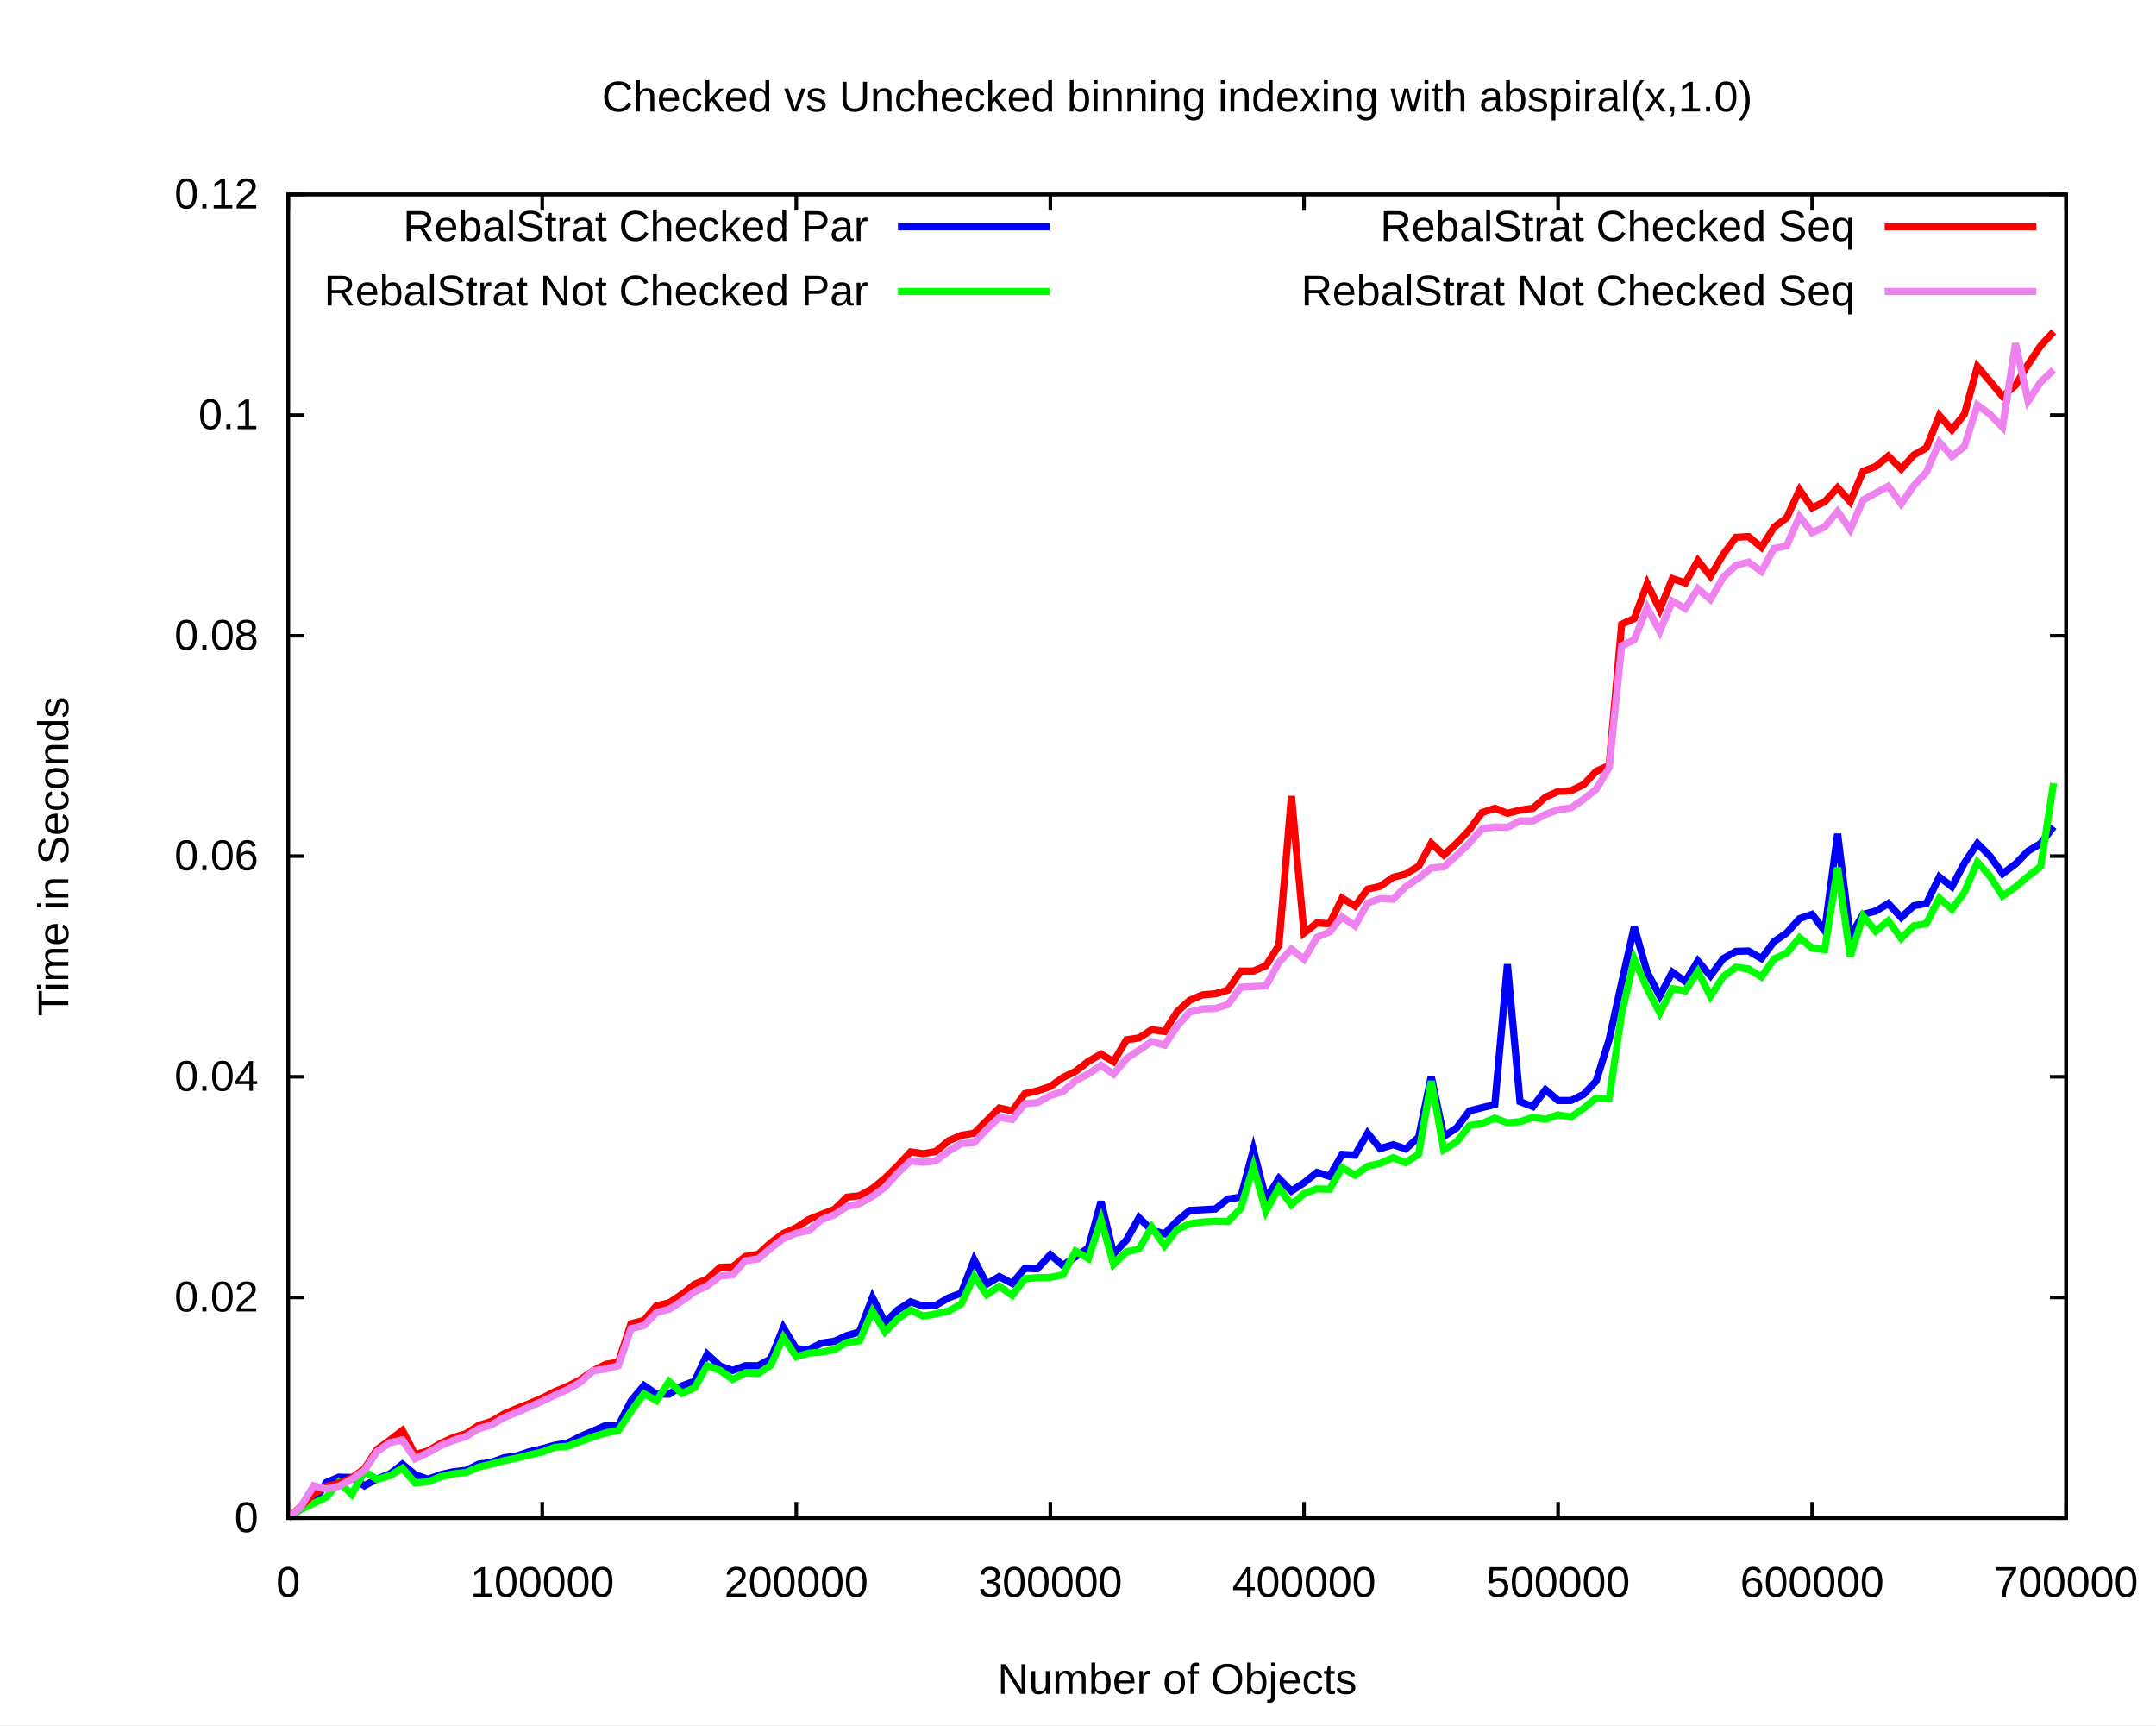
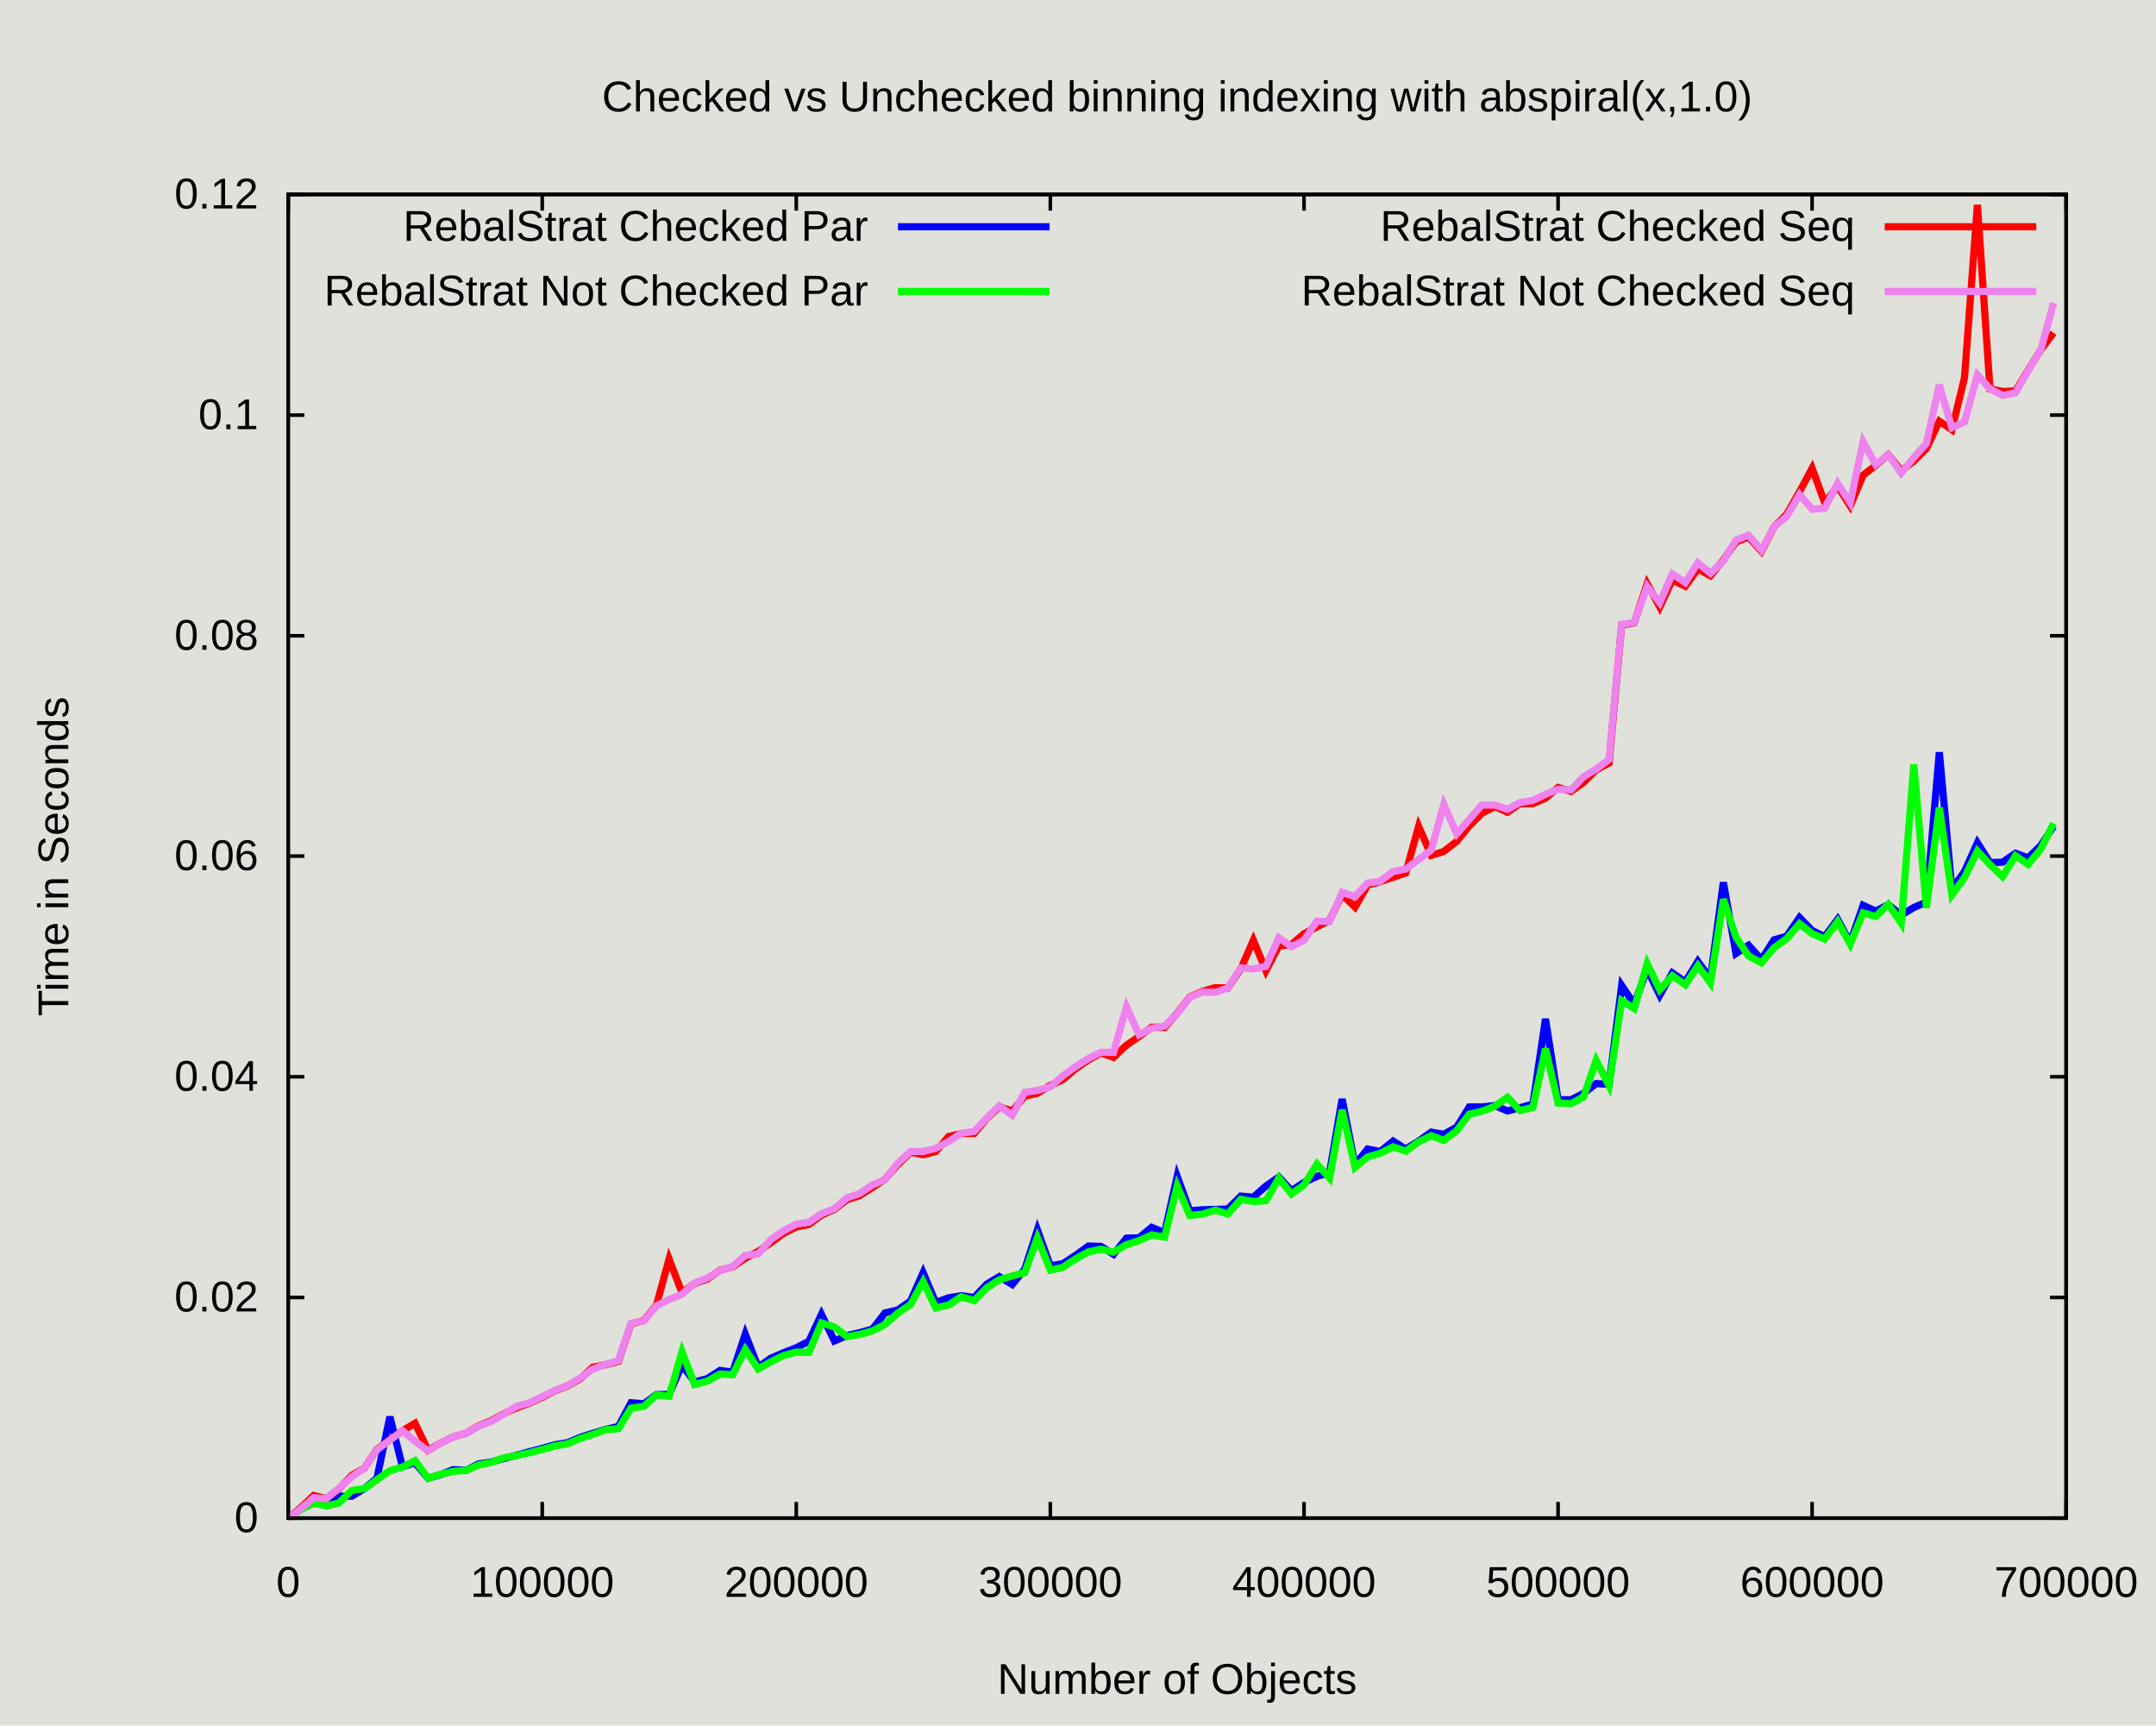
<svg xmlns="http://www.w3.org/2000/svg" xmlns:xlink="http://www.w3.org/1999/xlink" width="600" height="480" viewBox="0 0 600 480">
  <g id="gnuplot_canvas">
-     <rect x="0" y="0" width="600" height="480" fill="#ffffff" />
+     <rect x="0" y="0" width="600" height="480" fill="#e1e1db" />
    <defs>
      <circle id="gpDot" r="0.5" stroke-width="0.5" stroke="currentColor" />
      <path id="gpPt0" stroke-width="0.222" stroke="currentColor" d="M-1,0 h2 M0,-1 v2" />
      <path id="gpPt1" stroke-width="0.222" stroke="currentColor" d="M-1,-1 L1,1 M1,-1 L-1,1" />
      <path id="gpPt2" stroke-width="0.222" stroke="currentColor" d="M-1,0 L1,0 M0,-1 L0,1 M-1,-1 L1,1 M-1,1 L1,-1" />
      <rect id="gpPt3" stroke-width="0.222" stroke="currentColor" x="-1" y="-1" width="2" height="2" />
      <rect id="gpPt4" stroke-width="0.222" stroke="currentColor" fill="currentColor" x="-1" y="-1" width="2" height="2" />
      <circle id="gpPt5" stroke-width="0.222" stroke="currentColor" cx="0" cy="0" r="1" />
      <use xlink:href="#gpPt5" id="gpPt6" fill="currentColor" stroke="none" />
      <path id="gpPt7" stroke-width="0.222" stroke="currentColor" d="M0,-1.33 L-1.33,0.67 L1.33,0.67 z" />
      <use xlink:href="#gpPt7" id="gpPt8" fill="currentColor" stroke="none" />
      <use xlink:href="#gpPt7" id="gpPt9" stroke="currentColor" transform="rotate(180)" />
      <use xlink:href="#gpPt9" id="gpPt10" fill="currentColor" stroke="none" />
      <use xlink:href="#gpPt3" id="gpPt11" stroke="currentColor" transform="rotate(45)" />
      <use xlink:href="#gpPt11" id="gpPt12" fill="currentColor" stroke="none" />
      <path id="gpPt13" stroke-width="0.222" stroke="currentColor" d="M0,1.330 L1.265,0.411 L0.782,-1.067 L-0.782,-1.076 L-1.265,0.411 z" />
      <use xlink:href="#gpPt13" id="gpPt14" fill="currentColor" stroke="none" />
      <filter id="textbox" filterUnits="objectBoundingBox" x="0" y="0" height="1" width="1">
-         <feFlood flood-color="#FFFFFF" flood-opacity="1" result="bgnd" />
+         <feFlood flood-color="#E1E1DB" flood-opacity="1" result="bgnd" />
        <feComposite in="SourceGraphic" in2="bgnd" operator="atop" />
      </filter>
      <filter id="greybox" filterUnits="objectBoundingBox" x="0" y="0" height="1" width="1">
        <feFlood flood-color="lightgrey" flood-opacity="1" result="grey" />
        <feComposite in="SourceGraphic" in2="grey" operator="atop" />
      </filter>
    </defs>
-     <g fill="none" color="#FFFFFF" stroke="currentColor" stroke-width="1.00" stroke-linecap="butt" stroke-linejoin="miter">
+     <g fill="none" color="#E1E1DB" stroke="currentColor" stroke-width="1.00" stroke-linecap="butt" stroke-linejoin="miter">
</g>
    <g fill="none" color="black" stroke="currentColor" stroke-width="1.00" stroke-linecap="butt" stroke-linejoin="miter">
      <path stroke="rgb(  0,   0,   0)" d="M80.2,422.4 L84.7,422.4 M575.0,422.4 L570.5,422.4  " />
      <g transform="translate(71.9,426.3)" stroke="none" fill="rgb(0,0,0)" font-family="Arial" font-size="12.00" text-anchor="end">
        <text>
          <tspan font-family="Arial"> 0</tspan>
        </text>
      </g>
    </g>
    <g fill="none" color="black" stroke="currentColor" stroke-width="1.00" stroke-linecap="butt" stroke-linejoin="miter">
      <path stroke="rgb(  0,   0,   0)" d="M80.2,361.0 L84.7,361.0 M575.0,361.0 L570.5,361.0  " />
      <g transform="translate(71.9,364.9)" stroke="none" fill="rgb(0,0,0)" font-family="Arial" font-size="12.00" text-anchor="end">
        <text>
          <tspan font-family="Arial"> 0.02</tspan>
        </text>
      </g>
    </g>
    <g fill="none" color="black" stroke="currentColor" stroke-width="1.00" stroke-linecap="butt" stroke-linejoin="miter">
      <path stroke="rgb(  0,   0,   0)" d="M80.2,299.6 L84.7,299.6 M575.0,299.6 L570.5,299.6  " />
      <g transform="translate(71.9,303.5)" stroke="none" fill="rgb(0,0,0)" font-family="Arial" font-size="12.00" text-anchor="end">
        <text>
          <tspan font-family="Arial"> 0.04</tspan>
        </text>
      </g>
    </g>
    <g fill="none" color="black" stroke="currentColor" stroke-width="1.00" stroke-linecap="butt" stroke-linejoin="miter">
      <path stroke="rgb(  0,   0,   0)" d="M80.2,238.2 L84.7,238.2 M575.0,238.2 L570.5,238.2  " />
      <g transform="translate(71.9,242.1)" stroke="none" fill="rgb(0,0,0)" font-family="Arial" font-size="12.00" text-anchor="end">
        <text>
          <tspan font-family="Arial"> 0.06</tspan>
        </text>
      </g>
    </g>
    <g fill="none" color="black" stroke="currentColor" stroke-width="1.00" stroke-linecap="butt" stroke-linejoin="miter">
      <path stroke="rgb(  0,   0,   0)" d="M80.2,176.9 L84.7,176.9 M575.0,176.9 L570.5,176.9  " />
      <g transform="translate(71.9,180.8)" stroke="none" fill="rgb(0,0,0)" font-family="Arial" font-size="12.00" text-anchor="end">
        <text>
          <tspan font-family="Arial"> 0.08</tspan>
        </text>
      </g>
    </g>
    <g fill="none" color="black" stroke="currentColor" stroke-width="1.00" stroke-linecap="butt" stroke-linejoin="miter">
      <path stroke="rgb(  0,   0,   0)" d="M80.2,115.5 L84.7,115.5 M575.0,115.5 L570.5,115.5  " />
      <g transform="translate(71.9,119.4)" stroke="none" fill="rgb(0,0,0)" font-family="Arial" font-size="12.00" text-anchor="end">
        <text>
          <tspan font-family="Arial"> 0.1</tspan>
        </text>
      </g>
    </g>
    <g fill="none" color="black" stroke="currentColor" stroke-width="1.00" stroke-linecap="butt" stroke-linejoin="miter">
      <path stroke="rgb(  0,   0,   0)" d="M80.2,54.1 L84.7,54.1 M575.0,54.1 L570.5,54.1  " />
      <g transform="translate(71.9,58.0)" stroke="none" fill="rgb(0,0,0)" font-family="Arial" font-size="12.00" text-anchor="end">
        <text>
          <tspan font-family="Arial"> 0.12</tspan>
        </text>
      </g>
    </g>
    <g fill="none" color="black" stroke="currentColor" stroke-width="1.00" stroke-linecap="butt" stroke-linejoin="miter">
      <path stroke="rgb(  0,   0,   0)" d="M80.2,422.4 L80.2,417.9 M80.2,54.1 L80.2,58.6  " />
      <g transform="translate(80.2,444.3)" stroke="none" fill="rgb(0,0,0)" font-family="Arial" font-size="12.00" text-anchor="middle">
        <text>
          <tspan font-family="Arial"> 0</tspan>
        </text>
      </g>
    </g>
    <g fill="none" color="black" stroke="currentColor" stroke-width="1.00" stroke-linecap="butt" stroke-linejoin="miter">
      <path stroke="rgb(  0,   0,   0)" d="M150.9,422.4 L150.9,417.9 M150.9,54.1 L150.9,58.6  " />
      <g transform="translate(150.9,444.3)" stroke="none" fill="rgb(0,0,0)" font-family="Arial" font-size="12.00" text-anchor="middle">
        <text>
          <tspan font-family="Arial"> 100000</tspan>
        </text>
      </g>
    </g>
    <g fill="none" color="black" stroke="currentColor" stroke-width="1.00" stroke-linecap="butt" stroke-linejoin="miter">
      <path stroke="rgb(  0,   0,   0)" d="M221.6,422.4 L221.6,417.9 M221.6,54.1 L221.6,58.6  " />
      <g transform="translate(221.6,444.3)" stroke="none" fill="rgb(0,0,0)" font-family="Arial" font-size="12.00" text-anchor="middle">
        <text>
          <tspan font-family="Arial"> 200000</tspan>
        </text>
      </g>
    </g>
    <g fill="none" color="black" stroke="currentColor" stroke-width="1.00" stroke-linecap="butt" stroke-linejoin="miter">
      <path stroke="rgb(  0,   0,   0)" d="M292.3,422.4 L292.3,417.9 M292.3,54.1 L292.3,58.6  " />
      <g transform="translate(292.3,444.3)" stroke="none" fill="rgb(0,0,0)" font-family="Arial" font-size="12.00" text-anchor="middle">
        <text>
          <tspan font-family="Arial"> 300000</tspan>
        </text>
      </g>
    </g>
    <g fill="none" color="black" stroke="currentColor" stroke-width="1.00" stroke-linecap="butt" stroke-linejoin="miter">
      <path stroke="rgb(  0,   0,   0)" d="M362.9,422.4 L362.9,417.9 M362.9,54.1 L362.9,58.6  " />
      <g transform="translate(362.9,444.3)" stroke="none" fill="rgb(0,0,0)" font-family="Arial" font-size="12.00" text-anchor="middle">
        <text>
          <tspan font-family="Arial"> 400000</tspan>
        </text>
      </g>
    </g>
    <g fill="none" color="black" stroke="currentColor" stroke-width="1.00" stroke-linecap="butt" stroke-linejoin="miter">
      <path stroke="rgb(  0,   0,   0)" d="M433.6,422.4 L433.6,417.9 M433.6,54.1 L433.6,58.6  " />
      <g transform="translate(433.6,444.3)" stroke="none" fill="rgb(0,0,0)" font-family="Arial" font-size="12.00" text-anchor="middle">
        <text>
          <tspan font-family="Arial"> 500000</tspan>
        </text>
      </g>
    </g>
    <g fill="none" color="black" stroke="currentColor" stroke-width="1.00" stroke-linecap="butt" stroke-linejoin="miter">
      <path stroke="rgb(  0,   0,   0)" d="M504.3,422.4 L504.3,417.9 M504.3,54.1 L504.3,58.6  " />
      <g transform="translate(504.3,444.3)" stroke="none" fill="rgb(0,0,0)" font-family="Arial" font-size="12.00" text-anchor="middle">
        <text>
          <tspan font-family="Arial"> 600000</tspan>
        </text>
      </g>
    </g>
    <g fill="none" color="black" stroke="currentColor" stroke-width="1.00" stroke-linecap="butt" stroke-linejoin="miter">
      <path stroke="rgb(  0,   0,   0)" d="M575.0,422.4 L575.0,417.9 M575.0,54.1 L575.0,58.6  " />
      <g transform="translate(575.0,444.3)" stroke="none" fill="rgb(0,0,0)" font-family="Arial" font-size="12.00" text-anchor="middle">
        <text>
          <tspan font-family="Arial"> 700000</tspan>
        </text>
      </g>
    </g>
    <g fill="none" color="black" stroke="currentColor" stroke-width="1.00" stroke-linecap="butt" stroke-linejoin="miter">
</g>
    <g fill="none" color="black" stroke="currentColor" stroke-width="1.00" stroke-linecap="butt" stroke-linejoin="miter">
      <path stroke="rgb(  0,   0,   0)" d="M80.2,54.1 L80.2,422.4 L575.0,422.4 L575.0,54.1 L80.2,54.1 Z  " />
    </g>
    <g fill="none" color="black" stroke="currentColor" stroke-width="1.00" stroke-linecap="butt" stroke-linejoin="miter">
      <g transform="translate(19.0,238.3) rotate(270)" stroke="none" fill="black" font-family="Arial" font-size="12.00" text-anchor="middle">
        <text>
          <tspan font-family="Arial">Time in Seconds</tspan>
        </text>
      </g>
    </g>
    <g fill="none" color="black" stroke="currentColor" stroke-width="1.00" stroke-linecap="butt" stroke-linejoin="miter">
      <g transform="translate(327.6,471.3)" stroke="none" fill="black" font-family="Arial" font-size="12.00" text-anchor="middle">
        <text>
          <tspan font-family="Arial">Number of Objects</tspan>
        </text>
      </g>
    </g>
    <g fill="none" color="black" stroke="currentColor" stroke-width="1.00" stroke-linecap="butt" stroke-linejoin="miter">
      <g transform="translate(327.6,31.0)" stroke="none" fill="black" font-family="Arial" font-size="12.00" text-anchor="middle">
        <text>
          <tspan font-family="Arial">Checked vs Unchecked binning indexing with abspiral(x,1.0)</tspan>
        </text>
      </g>
    </g>
    <g fill="none" color="black" stroke="currentColor" stroke-width="1.00" stroke-linecap="butt" stroke-linejoin="miter">
</g>
    <g id="gnuplot_plot_1">
-       <g fill="none" color="#FFFFFF" stroke="currentColor" stroke-width="2.00" stroke-linecap="butt" stroke-linejoin="miter">
+       <g fill="none" color="#E1E1DB" stroke="currentColor" stroke-width="2.00" stroke-linecap="butt" stroke-linejoin="miter">
</g>
      <g fill="none" color="black" stroke="currentColor" stroke-width="2.00" stroke-linecap="butt" stroke-linejoin="miter">
        <g transform="translate(241.6,67.0)" stroke="none" fill="black" font-family="Arial" font-size="12.00" text-anchor="end">
          <text>
            <tspan font-family="Arial">RebalStrat Checked Par</tspan>
          </text>
        </g>
      </g>
      <g fill="none" color="black" stroke="currentColor" stroke-width="2.00" stroke-linecap="butt" stroke-linejoin="miter">
-         <path stroke="rgb(  0,   0, 255)" d="M249.9,63.1 L292.1,63.1 M80.2,422.4 L83.7,419.7 L87.3,418.0 L90.8,412.5 L94.3,411.0 L97.9,411.1   L101.4,413.4 L104.9,411.5 L108.5,410.1 L112.0,407.4 L115.5,410.3 L119.1,411.6 L122.6,410.3 L126.1,409.5   L129.7,409.1 L133.2,407.4 L136.7,406.9 L140.3,405.6 L143.8,405.1 L147.4,403.9 L150.9,403.1 L154.4,402.1   L158.0,401.5 L161.5,399.7 L165.0,398.2 L168.6,396.6 L172.1,396.7 L175.6,389.8 L179.2,385.5 L182.7,387.9   L186.2,387.9 L189.8,385.6 L193.3,384.3 L196.8,376.8 L200.4,380.1 L203.9,381.3 L207.4,380.0 L211.0,380.0   L214.5,378.1 L218.0,369.4 L221.6,375.3 L225.1,375.5 L228.6,373.7 L232.2,373.2 L235.7,371.6 L239.2,370.6   L242.8,361.0 L246.3,368.0 L249.8,364.5 L253.4,362.2 L256.9,363.4 L260.4,363.2 L264.0,361.1 L267.5,359.8   L271.1,350.5 L274.6,357.3 L278.1,355.2 L281.7,357.1 L285.2,352.9 L288.7,353.0 L292.3,349.1 L295.8,352.1   L299.3,349.7 L302.9,347.2 L306.4,334.3 L309.9,348.9 L313.5,345.0 L317.0,338.8 L320.5,342.3 L324.1,343.3   L327.6,339.7 L331.1,336.8 L334.7,336.6 L338.2,336.4 L341.7,333.6 L345.3,333.1 L348.8,319.9 L352.3,333.6   L355.9,327.9 L359.4,331.4 L362.9,329.1 L366.5,326.2 L370.0,327.3 L373.5,321.2 L377.1,321.4 L380.6,315.3   L384.1,319.6 L387.7,318.5 L391.2,319.7 L394.8,316.4 L398.3,299.5 L401.8,316.2 L405.4,313.8 L408.9,309.1   L412.4,308.2 L416.0,307.3 L419.5,268.3 L423.0,306.5 L426.6,307.9 L430.1,303.2 L433.6,306.2 L437.2,306.2   L440.7,304.5 L444.2,300.8 L447.8,289.3 L451.3,273.4 L454.8,257.9 L458.4,270.5 L461.9,277.1 L465.4,270.5   L469.0,273.1 L472.5,267.4 L476.0,271.5 L479.6,266.7 L483.1,264.7 L486.6,264.6 L490.2,266.7 L493.7,262.0   L497.2,259.6 L500.8,255.6 L504.3,254.4 L507.8,259.0 L511.4,232.0 L514.9,260.6 L518.5,254.4 L522.0,253.5   L525.5,251.4 L529.1,255.3 L532.6,252.0 L536.1,251.4 L539.7,244.0 L543.2,246.7 L546.7,240.1 L550.3,234.7   L553.8,238.2 L557.3,243.1 L560.9,240.4 L564.4,236.8 L567.9,234.7 L571.5,230.0  " />
+         <path stroke="rgb(  0,   0, 255)" d="M249.9,63.1 L292.1,63.1 M80.2,422.4 L83.7,419.9 L87.3,418.1 L90.8,417.2 L94.3,416.3 L97.9,416.3   L101.4,414.2 L104.9,411.3 L108.5,394.2 L112.0,408.1 L115.5,407.0 L119.1,411.3 L122.6,410.3 L126.1,408.9   L129.7,409.1 L133.2,407.3 L136.7,406.8 L140.3,405.8 L143.8,404.9 L147.4,403.9 L150.9,403.0 L154.4,402.0   L158.0,401.4 L161.5,399.9 L165.0,398.8 L168.6,397.7 L172.1,396.9 L175.6,390.3 L179.2,390.6 L182.7,388.0   L186.2,388.0 L189.8,379.8 L193.3,384.5 L196.8,383.6 L200.4,381.3 L203.9,381.8 L207.4,371.2 L211.0,380.4   L214.5,377.9 L218.0,376.4 L221.6,375.0 L225.1,373.2 L228.6,365.7 L232.2,373.1 L235.7,371.6 L239.2,370.8   L242.8,369.8 L246.3,365.3 L249.8,364.5 L253.4,362.0 L256.9,354.1 L260.4,362.4 L264.0,361.1 L267.5,360.5   L271.1,361.0 L274.6,357.3 L278.1,355.2 L281.7,357.4 L285.2,353.1 L288.7,342.2 L292.3,352.2 L295.8,351.6   L299.3,349.3 L302.9,346.7 L306.4,346.8 L309.9,349.0 L313.5,344.5 L317.0,344.4 L320.5,341.5 L324.1,343.0   L327.6,327.3 L331.1,336.9 L334.7,336.6 L338.2,336.5 L341.7,336.4 L345.3,332.8 L348.8,333.1 L352.3,330.0   L355.9,327.5 L359.4,331.3 L362.9,329.0 L366.5,327.3 L370.0,326.3 L373.5,305.8 L377.1,324.1 L380.6,319.7   L384.1,320.4 L387.7,317.5 L391.2,319.7 L394.8,317.5 L398.3,315.0 L401.8,315.6 L405.4,313.6 L408.9,308.0   L412.4,308.0 L416.0,307.6 L419.5,309.1 L423.0,308.2 L426.6,307.2 L430.1,283.5 L433.6,306.0 L437.2,306.0   L440.7,304.2 L444.2,301.5 L447.8,301.7 L451.3,274.2 L454.8,279.4 L458.4,269.7 L461.9,276.9 L465.4,270.7   L469.0,273.2 L472.5,267.5 L476.0,272.3 L479.6,245.5 L483.1,265.3 L486.6,263.0 L490.2,267.0 L493.7,261.5   L497.2,260.5 L500.8,255.3 L504.3,258.9 L507.8,260.6 L511.4,255.8 L514.9,262.3 L518.5,251.9 L522.0,253.5   L525.5,251.7 L529.1,254.6 L532.6,252.5 L536.1,251.0 L539.7,209.3 L543.2,247.4 L546.7,242.5 L550.3,234.5   L553.8,240.0 L557.3,239.9 L560.9,237.4 L564.4,238.7 L567.9,235.3 L571.5,229.9  " />
      </g>
    </g>
    <g id="gnuplot_plot_2">
      <g fill="none" color="black" stroke="currentColor" stroke-width="2.00" stroke-linecap="butt" stroke-linejoin="miter">
        <g transform="translate(241.6,85.0)" stroke="none" fill="black" font-family="Arial" font-size="12.00" text-anchor="end">
          <text>
            <tspan font-family="Arial">RebalStrat Not Checked Par</tspan>
          </text>
        </g>
      </g>
      <g fill="none" color="black" stroke="currentColor" stroke-width="2.00" stroke-linecap="butt" stroke-linejoin="miter">
-         <path stroke="rgb(  0, 255,   0)" d="M249.9,81.1 L292.1,81.1 M80.2,422.4 L83.7,420.0 L87.3,418.3 L90.8,416.6 L94.3,412.4 L97.9,415.8   L101.4,409.4 L104.9,411.6 L108.5,410.6 L112.0,408.5 L115.5,412.6 L119.1,412.3 L122.6,410.9 L126.1,410.1   L129.7,409.7 L133.2,408.2 L136.7,407.4 L140.3,406.4 L143.8,405.7 L147.4,404.8 L150.9,404.0 L154.4,402.7   L158.0,402.4 L161.5,401.1 L165.0,399.8 L168.6,398.7 L172.1,398.0 L175.6,392.7 L179.2,387.8 L182.7,389.7   L186.2,384.4 L189.8,387.7 L193.3,386.1 L196.8,380.0 L200.4,381.3 L203.9,383.8 L207.4,382.0 L211.0,382.2   L214.5,379.9 L218.0,372.1 L221.6,377.5 L225.1,376.5 L228.6,376.2 L232.2,375.5 L235.7,373.5 L239.2,373.1   L242.8,364.8 L246.3,370.6 L249.8,367.0 L253.4,364.5 L256.9,366.2 L260.4,365.6 L264.0,364.8 L267.5,362.8   L271.1,355.1 L274.6,360.2 L278.1,357.9 L281.7,360.4 L285.2,355.8 L288.7,355.5 L292.3,355.4 L295.8,354.7   L299.3,348.1 L302.9,350.2 L306.4,339.4 L309.9,351.8 L313.5,348.3 L317.0,347.5 L320.5,341.4 L324.1,346.6   L327.6,342.1 L331.1,340.5 L334.7,340.0 L338.2,339.8 L341.7,339.9 L345.3,336.2 L348.8,324.6 L352.3,337.0   L355.9,330.5 L359.4,335.2 L362.9,332.1 L366.5,330.8 L370.0,330.9 L373.5,324.9 L377.1,327.0 L380.6,324.5   L384.1,323.7 L387.7,322.1 L391.2,323.5 L394.8,321.1 L398.3,300.8 L401.8,319.9 L405.4,317.7 L408.9,313.2   L412.4,312.6 L416.0,311.1 L419.5,312.4 L423.0,312.1 L426.6,310.9 L430.1,311.4 L433.6,310.2 L437.2,310.8   L440.7,308.4 L444.2,305.5 L447.8,305.7 L451.3,281.9 L454.8,266.9 L458.4,275.1 L461.9,281.8 L465.4,275.1   L469.0,275.7 L472.5,270.3 L476.0,277.2 L479.6,271.7 L483.1,269.1 L486.6,269.6 L490.2,271.8 L493.7,266.8   L497.2,265.2 L500.8,260.9 L504.3,263.8 L507.8,264.2 L511.4,241.4 L514.9,266.2 L518.5,254.9 L522.0,259.1   L525.5,256.2 L529.1,261.1 L532.6,257.6 L536.1,257.0 L539.7,249.9 L543.2,253.0 L546.7,248.2 L550.3,239.9   L553.8,243.8 L557.3,249.3 L560.9,246.8 L564.4,243.8 L567.9,241.1 L571.5,217.9  " />
+         <path stroke="rgb(  0, 255,   0)" d="M249.9,81.1 L292.1,81.1 M80.2,422.4 L83.7,420.0 L87.3,418.2 L90.8,419.0 L94.3,418.2 L97.9,414.7   L101.4,414.2 L104.9,411.7 L108.5,409.2 L112.0,408.2 L115.5,406.4 L119.1,411.3 L122.6,410.2 L126.1,409.4   L129.7,409.1 L133.2,407.6 L136.7,406.9 L140.3,405.6 L143.8,405.0 L147.4,404.2 L150.9,403.3 L154.4,402.3   L158.0,401.7 L161.5,400.2 L165.0,399.1 L168.6,397.8 L172.1,397.5 L175.6,391.8 L179.2,391.3 L182.7,388.1   L186.2,388.5 L189.8,376.1 L193.3,385.2 L196.8,384.3 L200.4,382.3 L203.9,382.5 L207.4,375.5 L211.0,380.9   L214.5,378.9 L218.0,377.2 L221.6,376.2 L225.1,376.3 L228.6,368.1 L232.2,369.2 L235.7,371.9 L239.2,371.3   L242.8,370.3 L246.3,368.5 L249.8,365.4 L253.4,363.0 L256.9,356.6 L260.4,363.9 L264.0,363.1 L267.5,360.8   L271.1,361.9 L274.6,358.3 L278.1,356.1 L281.7,355.0 L285.2,354.1 L288.7,344.4 L292.3,353.4 L295.8,352.6   L299.3,350.3 L302.9,348.3 L306.4,347.6 L309.9,348.4 L313.5,346.3 L317.0,345.2 L320.5,343.6 L324.1,344.2   L327.6,330.0 L331.1,338.2 L334.7,337.8 L338.2,336.7 L341.7,337.8 L345.3,333.7 L348.8,334.3 L352.3,334.1   L355.9,327.8 L359.4,332.2 L362.9,329.7 L366.5,323.9 L370.0,327.8 L373.5,308.8 L377.1,324.8 L380.6,321.9   L384.1,320.9 L387.7,319.1 L391.2,320.3 L394.8,317.7 L398.3,316.0 L401.8,317.3 L405.4,314.6 L408.9,310.0   L412.4,309.2 L416.0,307.8 L419.5,305.3 L423.0,309.0 L426.6,308.1 L430.1,291.8 L433.6,306.9 L437.2,307.1   L440.7,305.2 L444.2,295.0 L447.8,302.1 L451.3,278.4 L454.8,280.6 L458.4,268.1 L461.9,275.4 L465.4,271.5   L469.0,274.0 L472.5,268.7 L476.0,273.5 L479.6,250.2 L483.1,260.7 L486.6,266.0 L490.2,267.9 L493.7,263.7   L497.2,261.2 L500.8,257.0 L504.3,259.8 L507.8,261.3 L511.4,256.4 L514.9,262.7 L518.5,254.0 L522.0,255.0   L525.5,251.6 L529.1,256.9 L532.6,212.7 L536.1,252.6 L539.7,224.7 L543.2,249.0 L546.7,244.2 L550.3,236.8   L553.8,240.6 L557.3,243.9 L560.9,238.1 L564.4,240.5 L567.9,236.3 L571.5,229.1  " />
      </g>
    </g>
    <g id="gnuplot_plot_3">
      <g fill="none" color="black" stroke="currentColor" stroke-width="2.00" stroke-linecap="butt" stroke-linejoin="miter">
        <g transform="translate(516.2,67.0)" stroke="none" fill="black" font-family="Arial" font-size="12.00" text-anchor="end">
          <text>
            <tspan font-family="Arial">RebalStrat Checked Seq</tspan>
          </text>
        </g>
      </g>
      <g fill="none" color="black" stroke="currentColor" stroke-width="2.00" stroke-linecap="butt" stroke-linejoin="miter">
-         <path stroke="rgb(255,   0,   0)" d="M524.5,63.1 L566.7,63.1 M80.2,422.4 L83.7,419.2 L87.3,415.6 L90.8,413.6 L94.3,412.7 L97.9,411.2   L101.4,408.7 L104.9,403.3 L108.5,400.7 L112.0,398.0 L115.5,404.7 L119.1,403.7 L122.6,401.6 L126.1,400.0   L129.7,398.9 L133.2,396.6 L136.7,395.5 L140.3,393.4 L143.8,391.9 L147.4,390.5 L150.9,389.0 L154.4,387.2   L158.0,385.7 L161.5,383.9 L165.0,381.4 L168.6,379.6 L172.1,379.0 L175.6,368.3 L179.2,367.4 L182.7,363.3   L186.2,362.5 L189.8,360.1 L193.3,357.3 L196.8,355.9 L200.4,352.6 L203.9,352.5 L207.4,349.6 L211.0,349.0   L214.5,345.8 L218.0,343.2 L221.6,341.6 L225.1,339.3 L228.6,337.9 L232.2,336.5 L235.7,333.1 L239.2,332.7   L242.8,330.7 L246.3,327.8 L249.8,324.4 L253.4,320.5 L256.9,321.0 L260.4,320.4 L264.0,317.4 L267.5,315.9   L271.1,315.3 L274.6,311.8 L278.1,308.3 L281.7,309.1 L285.2,304.3 L288.7,303.5 L292.3,302.3 L295.8,299.8   L299.3,298.1 L302.9,295.3 L306.4,293.3 L309.9,295.4 L313.5,289.3 L317.0,288.8 L320.5,286.5 L324.1,287.0   L327.6,281.5 L331.1,278.3 L334.7,276.8 L338.2,276.5 L341.7,275.5 L345.3,270.2 L348.8,270.2 L352.3,268.7   L355.9,263.0 L359.4,221.5 L362.9,259.6 L366.5,256.8 L370.0,257.0 L373.5,249.9 L377.1,252.1 L380.6,247.4   L384.1,246.6 L387.7,244.1 L391.2,243.2 L394.8,241.0 L398.3,234.6 L401.8,237.9 L405.4,234.6 L408.9,230.9   L412.4,226.1 L416.0,224.9 L419.5,226.3 L423.0,225.4 L426.6,224.9 L430.1,221.8 L433.6,220.2 L437.2,220.0   L440.7,218.3 L444.2,214.6 L447.8,213.0 L451.3,173.7 L454.8,172.1 L458.4,162.4 L461.9,169.6 L465.4,161.0   L469.0,162.2 L472.5,156.0 L476.0,160.3 L479.6,154.2 L483.1,149.5 L486.6,149.3 L490.2,152.3 L493.7,146.7   L497.2,144.1 L500.8,136.3 L504.3,141.3 L507.8,139.6 L511.4,135.7 L514.9,139.6 L518.5,131.1 L522.0,129.8   L525.5,126.9 L529.1,130.5 L532.6,126.6 L536.1,124.6 L539.7,115.6 L543.2,119.6 L546.7,115.2 L550.3,102.0   L553.8,106.1 L557.3,110.3 L560.9,107.2 L564.4,101.4 L567.9,96.2 L571.5,92.3  " />
+         <path stroke="rgb(255,   0,   0)" d="M524.5,63.1 L566.7,63.1 M80.2,422.4 L83.7,419.5 L87.3,416.1 L90.8,417.0 L94.3,414.3 L97.9,410.5   L101.4,408.5 L104.9,403.3 L108.5,400.6 L112.0,398.1 L115.5,396.0 L119.1,403.5 L122.6,401.5 L126.1,399.8   L129.7,398.8 L133.2,396.7 L136.7,395.3 L140.3,393.3 L143.8,391.7 L147.4,390.4 L150.9,388.8 L154.4,387.0   L158.0,385.6 L161.5,383.6 L165.0,380.4 L168.6,379.7 L172.1,378.8 L175.6,368.4 L179.2,367.4 L182.7,363.1   L186.2,350.3 L189.8,359.7 L193.3,357.1 L196.8,355.9 L200.4,353.4 L203.9,352.5 L207.4,350.1 L211.0,348.2   L214.5,345.8 L218.0,343.2 L221.6,341.4 L225.1,340.7 L228.6,338.1 L232.2,336.5 L235.7,333.8 L239.2,332.7   L242.8,330.4 L246.3,328.1 L249.8,324.1 L253.4,320.6 L256.9,321.3 L260.4,320.4 L264.0,316.2 L267.5,315.4   L271.1,315.4 L274.6,311.2 L278.1,308.0 L281.7,309.1 L285.2,305.0 L288.7,304.2 L292.3,302.0 L295.8,300.4   L299.3,297.4 L302.9,294.9 L306.4,293.0 L309.9,294.2 L313.5,290.8 L317.0,288.4 L320.5,285.8 L324.1,285.9   L327.6,281.9 L331.1,277.4 L334.7,275.8 L338.2,274.8 L341.7,274.9 L345.3,269.6 L348.8,261.6 L352.3,270.1   L355.9,263.2 L359.4,262.8 L362.9,259.8 L366.5,257.9 L370.0,256.1 L373.5,248.9 L377.1,252.4 L380.6,246.3   L384.1,245.3 L387.7,244.1 L391.2,242.9 L394.8,229.9 L398.3,238.0 L401.8,236.9 L405.4,234.1 L408.9,229.8   L412.4,226.3 L416.0,224.4 L419.5,226.0 L423.0,223.6 L426.6,223.6 L430.1,222.1 L433.6,219.1 L437.2,220.2   L440.7,217.7 L444.2,214.2 L447.8,212.3 L451.3,173.9 L454.8,173.3 L458.4,162.4 L461.9,168.9 L465.4,161.4   L469.0,163.1 L472.5,158.3 L476.0,160.2 L479.6,155.8 L483.1,150.8 L486.6,149.4 L490.2,153.4 L493.7,146.6   L497.2,143.1 L500.8,136.8 L504.3,130.3 L507.8,139.9 L511.4,135.3 L514.9,140.8 L518.5,132.2 L522.0,129.5   L525.5,126.5 L529.1,131.0 L532.6,128.3 L536.1,124.8 L539.7,117.2 L543.2,119.6 L546.7,105.1 L550.3,57.0   L553.8,108.2 L557.3,108.9 L560.9,108.8 L564.4,103.0 L567.9,97.4 L571.5,92.6  " />
      </g>
    </g>
    <g id="gnuplot_plot_4">
      <g fill="none" color="black" stroke="currentColor" stroke-width="2.00" stroke-linecap="butt" stroke-linejoin="miter">
        <g transform="translate(516.2,85.0)" stroke="none" fill="black" font-family="Arial" font-size="12.00" text-anchor="end">
          <text>
            <tspan font-family="Arial">RebalStrat Not Checked Seq</tspan>
          </text>
        </g>
      </g>
      <g fill="none" color="black" stroke="currentColor" stroke-width="2.00" stroke-linecap="butt" stroke-linejoin="miter">
-         <path stroke="rgb(238, 130, 238)" d="M524.5,81.1 L566.7,81.1 M80.2,422.4 L83.7,419.3 L87.3,413.4 L90.8,414.3 L94.3,413.5 L97.9,411.6   L101.4,409.1 L104.9,403.9 L108.5,401.4 L112.0,400.7 L115.5,405.9 L119.1,404.2 L122.6,402.2 L126.1,400.8   L129.7,399.7 L133.2,397.5 L136.7,396.5 L140.3,394.4 L143.8,393.0 L147.4,391.4 L150.9,389.9 L154.4,388.2   L158.0,386.6 L161.5,384.6 L165.0,381.4 L168.6,380.9 L172.1,380.0 L175.6,369.7 L179.2,368.8 L182.7,365.2   L186.2,364.3 L189.8,362.0 L193.3,359.4 L196.8,357.8 L200.4,355.0 L203.9,354.7 L207.4,350.8 L211.0,350.3   L214.5,347.3 L218.0,344.6 L221.6,343.1 L225.1,342.4 L228.6,339.4 L232.2,338.0 L235.7,335.7 L239.2,334.9   L242.8,332.9 L246.3,330.3 L249.8,326.4 L253.4,323.0 L256.9,323.4 L260.4,323.0 L264.0,320.3 L267.5,318.2   L271.1,317.9 L274.6,314.2 L278.1,310.9 L281.7,311.5 L285.2,307.1 L288.7,306.8 L292.3,304.8 L295.8,303.7   L299.3,300.7 L302.9,298.8 L306.4,296.4 L309.9,298.9 L313.5,294.5 L317.0,292.2 L320.5,289.8 L324.1,290.8   L327.6,285.5 L331.1,281.6 L334.7,280.7 L338.2,280.6 L341.7,279.5 L345.3,274.7 L348.8,274.5 L352.3,274.3   L355.9,267.8 L359.4,264.1 L362.9,266.9 L366.5,260.8 L370.0,259.3 L373.5,255.1 L377.1,257.6 L380.6,251.3   L384.1,250.0 L387.7,250.2 L391.2,246.7 L394.8,244.3 L398.3,241.5 L401.8,241.2 L405.4,238.0 L408.9,234.6   L412.4,230.6 L416.0,230.1 L419.5,230.2 L423.0,228.4 L426.6,228.4 L430.1,226.6 L433.6,225.3 L437.2,224.8   L440.7,222.4 L444.2,219.6 L447.8,213.6 L451.3,179.7 L454.8,178.0 L458.4,169.1 L461.9,175.7 L465.4,167.3   L469.0,169.3 L472.5,163.8 L476.0,166.8 L479.6,160.6 L483.1,157.3 L486.6,156.4 L490.2,159.0 L493.7,152.6   L497.2,151.9 L500.8,143.7 L504.3,148.2 L507.8,146.6 L511.4,142.3 L514.9,147.4 L518.5,139.1 L522.0,137.2   L525.5,135.3 L529.1,140.2 L532.6,135.1 L536.1,131.4 L539.7,123.0 L543.2,127.0 L546.7,124.2 L550.3,112.7   L553.8,115.3 L557.3,118.9 L560.9,95.5 L564.4,111.6 L567.9,106.3 L571.5,102.9  " />
+         <path stroke="rgb(238, 130, 238)" d="M524.5,81.1 L566.7,81.1 M80.2,422.4 L83.7,419.8 L87.3,416.7 L90.8,417.0 L94.3,414.1 L97.9,410.9   L101.4,408.5 L104.9,403.4 L108.5,400.7 L112.0,398.1 L115.5,401.0 L119.1,403.7 L122.6,401.5 L126.1,399.8   L129.7,398.8 L133.2,396.8 L136.7,395.5 L140.3,393.4 L143.8,391.3 L147.4,390.3 L150.9,388.6 L154.4,386.9   L158.0,385.5 L161.5,383.4 L165.0,380.9 L168.6,379.6 L172.1,378.6 L175.6,368.2 L179.2,367.5 L182.7,363.3   L186.2,361.6 L189.8,360.1 L193.3,357.0 L196.8,355.6 L200.4,353.5 L203.9,352.4 L207.4,349.3 L211.0,348.9   L214.5,344.9 L218.0,342.5 L221.6,340.6 L225.1,340.1 L228.6,337.7 L232.2,336.3 L235.7,333.3 L239.2,332.1   L242.8,329.7 L246.3,328.2 L249.8,323.7 L253.4,320.4 L256.9,320.4 L260.4,319.5 L264.0,317.6 L267.5,315.3   L271.1,314.8 L274.6,311.1 L278.1,307.7 L281.7,310.3 L285.2,303.9 L288.7,303.4 L292.3,302.4 L295.8,299.3   L299.3,296.8 L302.9,294.5 L306.4,292.8 L309.9,292.8 L313.5,280.1 L317.0,287.9 L320.5,286.1 L324.1,285.5   L327.6,282.0 L331.1,277.5 L334.7,276.0 L338.2,276.1 L341.7,274.9 L345.3,269.3 L348.8,269.6 L352.3,268.9   L355.9,260.9 L359.4,263.4 L362.9,261.6 L366.5,256.3 L370.0,256.4 L373.5,248.3 L377.1,249.5 L380.6,245.7   L384.1,245.2 L387.7,242.5 L391.2,241.8 L394.8,239.1 L398.3,236.5 L401.8,223.8 L405.4,232.0 L408.9,228.0   L412.4,224.0 L416.0,224.0 L419.5,225.2 L423.0,223.3 L426.6,222.7 L430.1,221.0 L433.6,219.6 L437.2,219.8   L440.7,216.1 L444.2,214.0 L447.8,211.3 L451.3,173.7 L454.8,173.2 L458.4,163.2 L461.9,167.7 L465.4,159.7   L469.0,162.1 L472.5,156.6 L476.0,159.5 L479.6,156.1 L483.1,150.3 L486.6,148.9 L490.2,153.1 L493.7,146.6   L497.2,143.7 L500.8,137.6 L504.3,141.7 L507.8,141.4 L511.4,134.5 L514.9,139.9 L518.5,122.9 L522.0,129.3   L525.5,126.5 L529.1,131.6 L532.6,127.3 L536.1,123.4 L539.7,107.1 L543.2,119.0 L546.7,117.4 L550.3,104.3   L553.8,108.2 L557.3,110.0 L560.9,109.3 L564.4,103.1 L567.9,97.5 L571.5,84.3  " />
      </g>
    </g>
    <g fill="none" color="black" stroke="currentColor" stroke-width="2.00" stroke-linecap="butt" stroke-linejoin="miter">
</g>
    <g fill="none" color="black" stroke="black" stroke-width="1.00" stroke-linecap="butt" stroke-linejoin="miter">
</g>
    <g fill="none" color="black" stroke="currentColor" stroke-width="1.00" stroke-linecap="butt" stroke-linejoin="miter">
      <path stroke="rgb(  0,   0,   0)" d="M80.2,54.1 L80.2,422.4 L575.0,422.4 L575.0,54.1 L80.2,54.1 Z  " />
    </g>
    <g fill="none" color="black" stroke="currentColor" stroke-width="1.00" stroke-linecap="butt" stroke-linejoin="miter">
</g>
  </g>
</svg>
